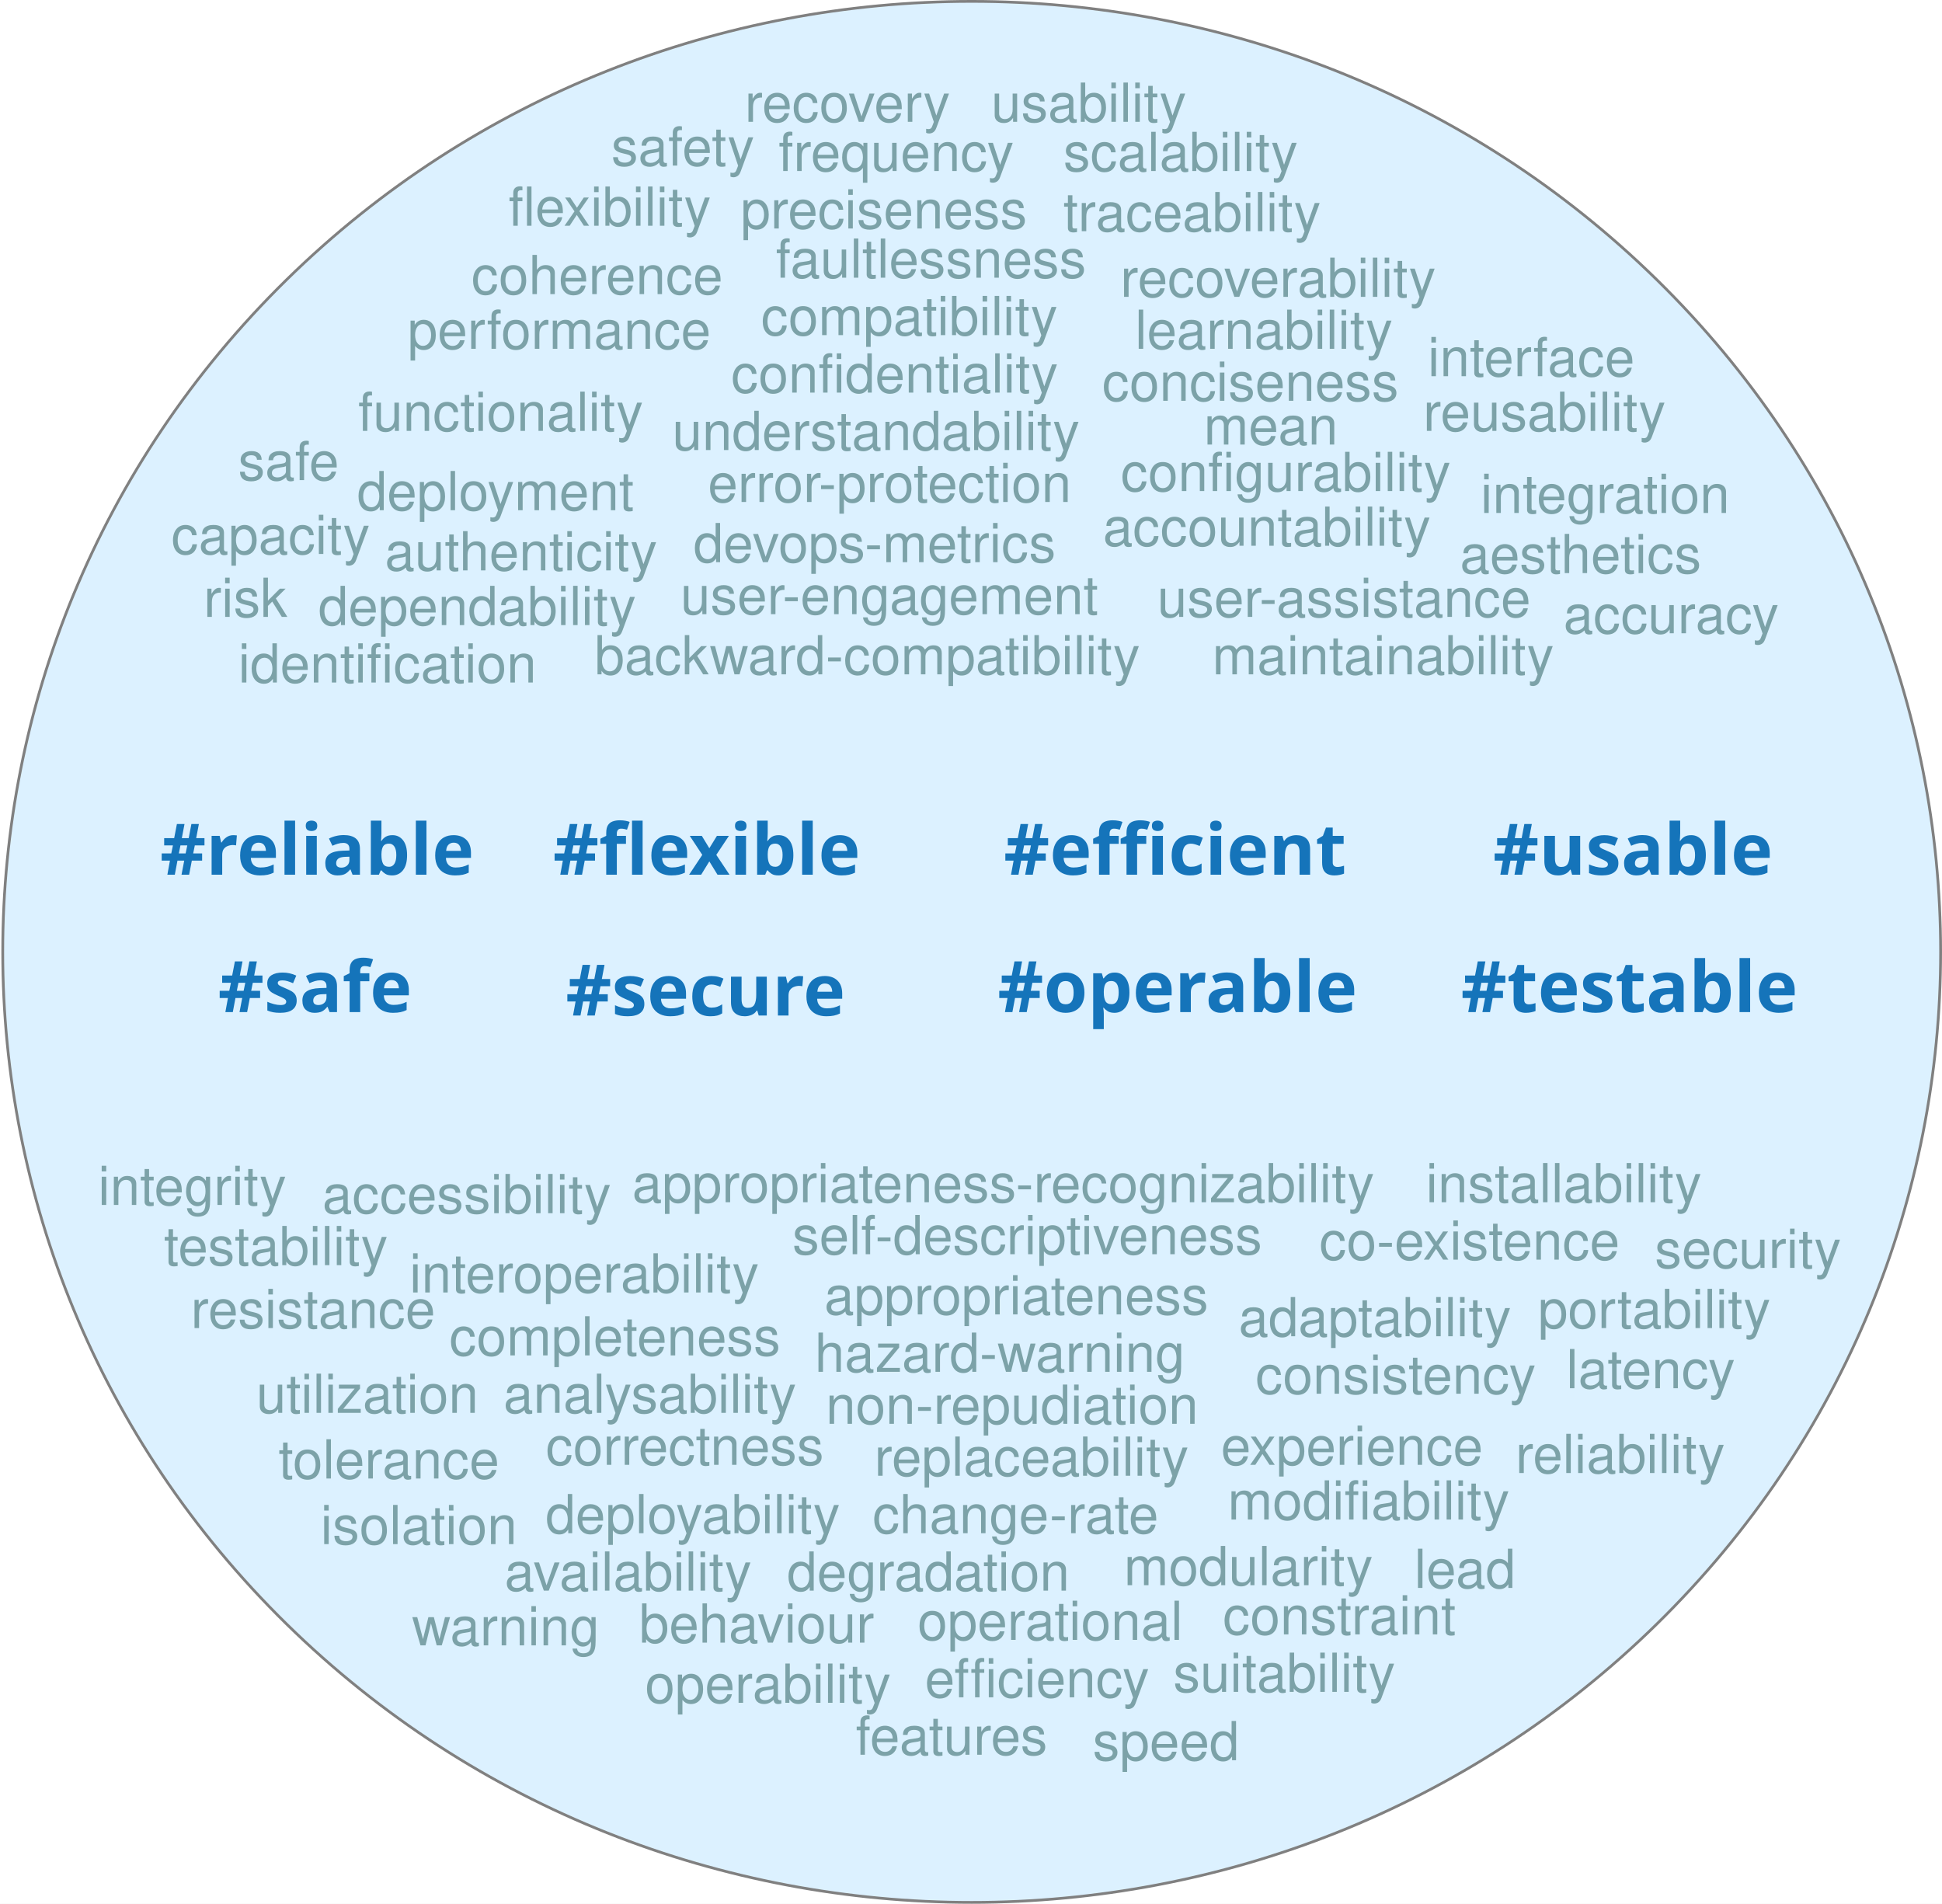
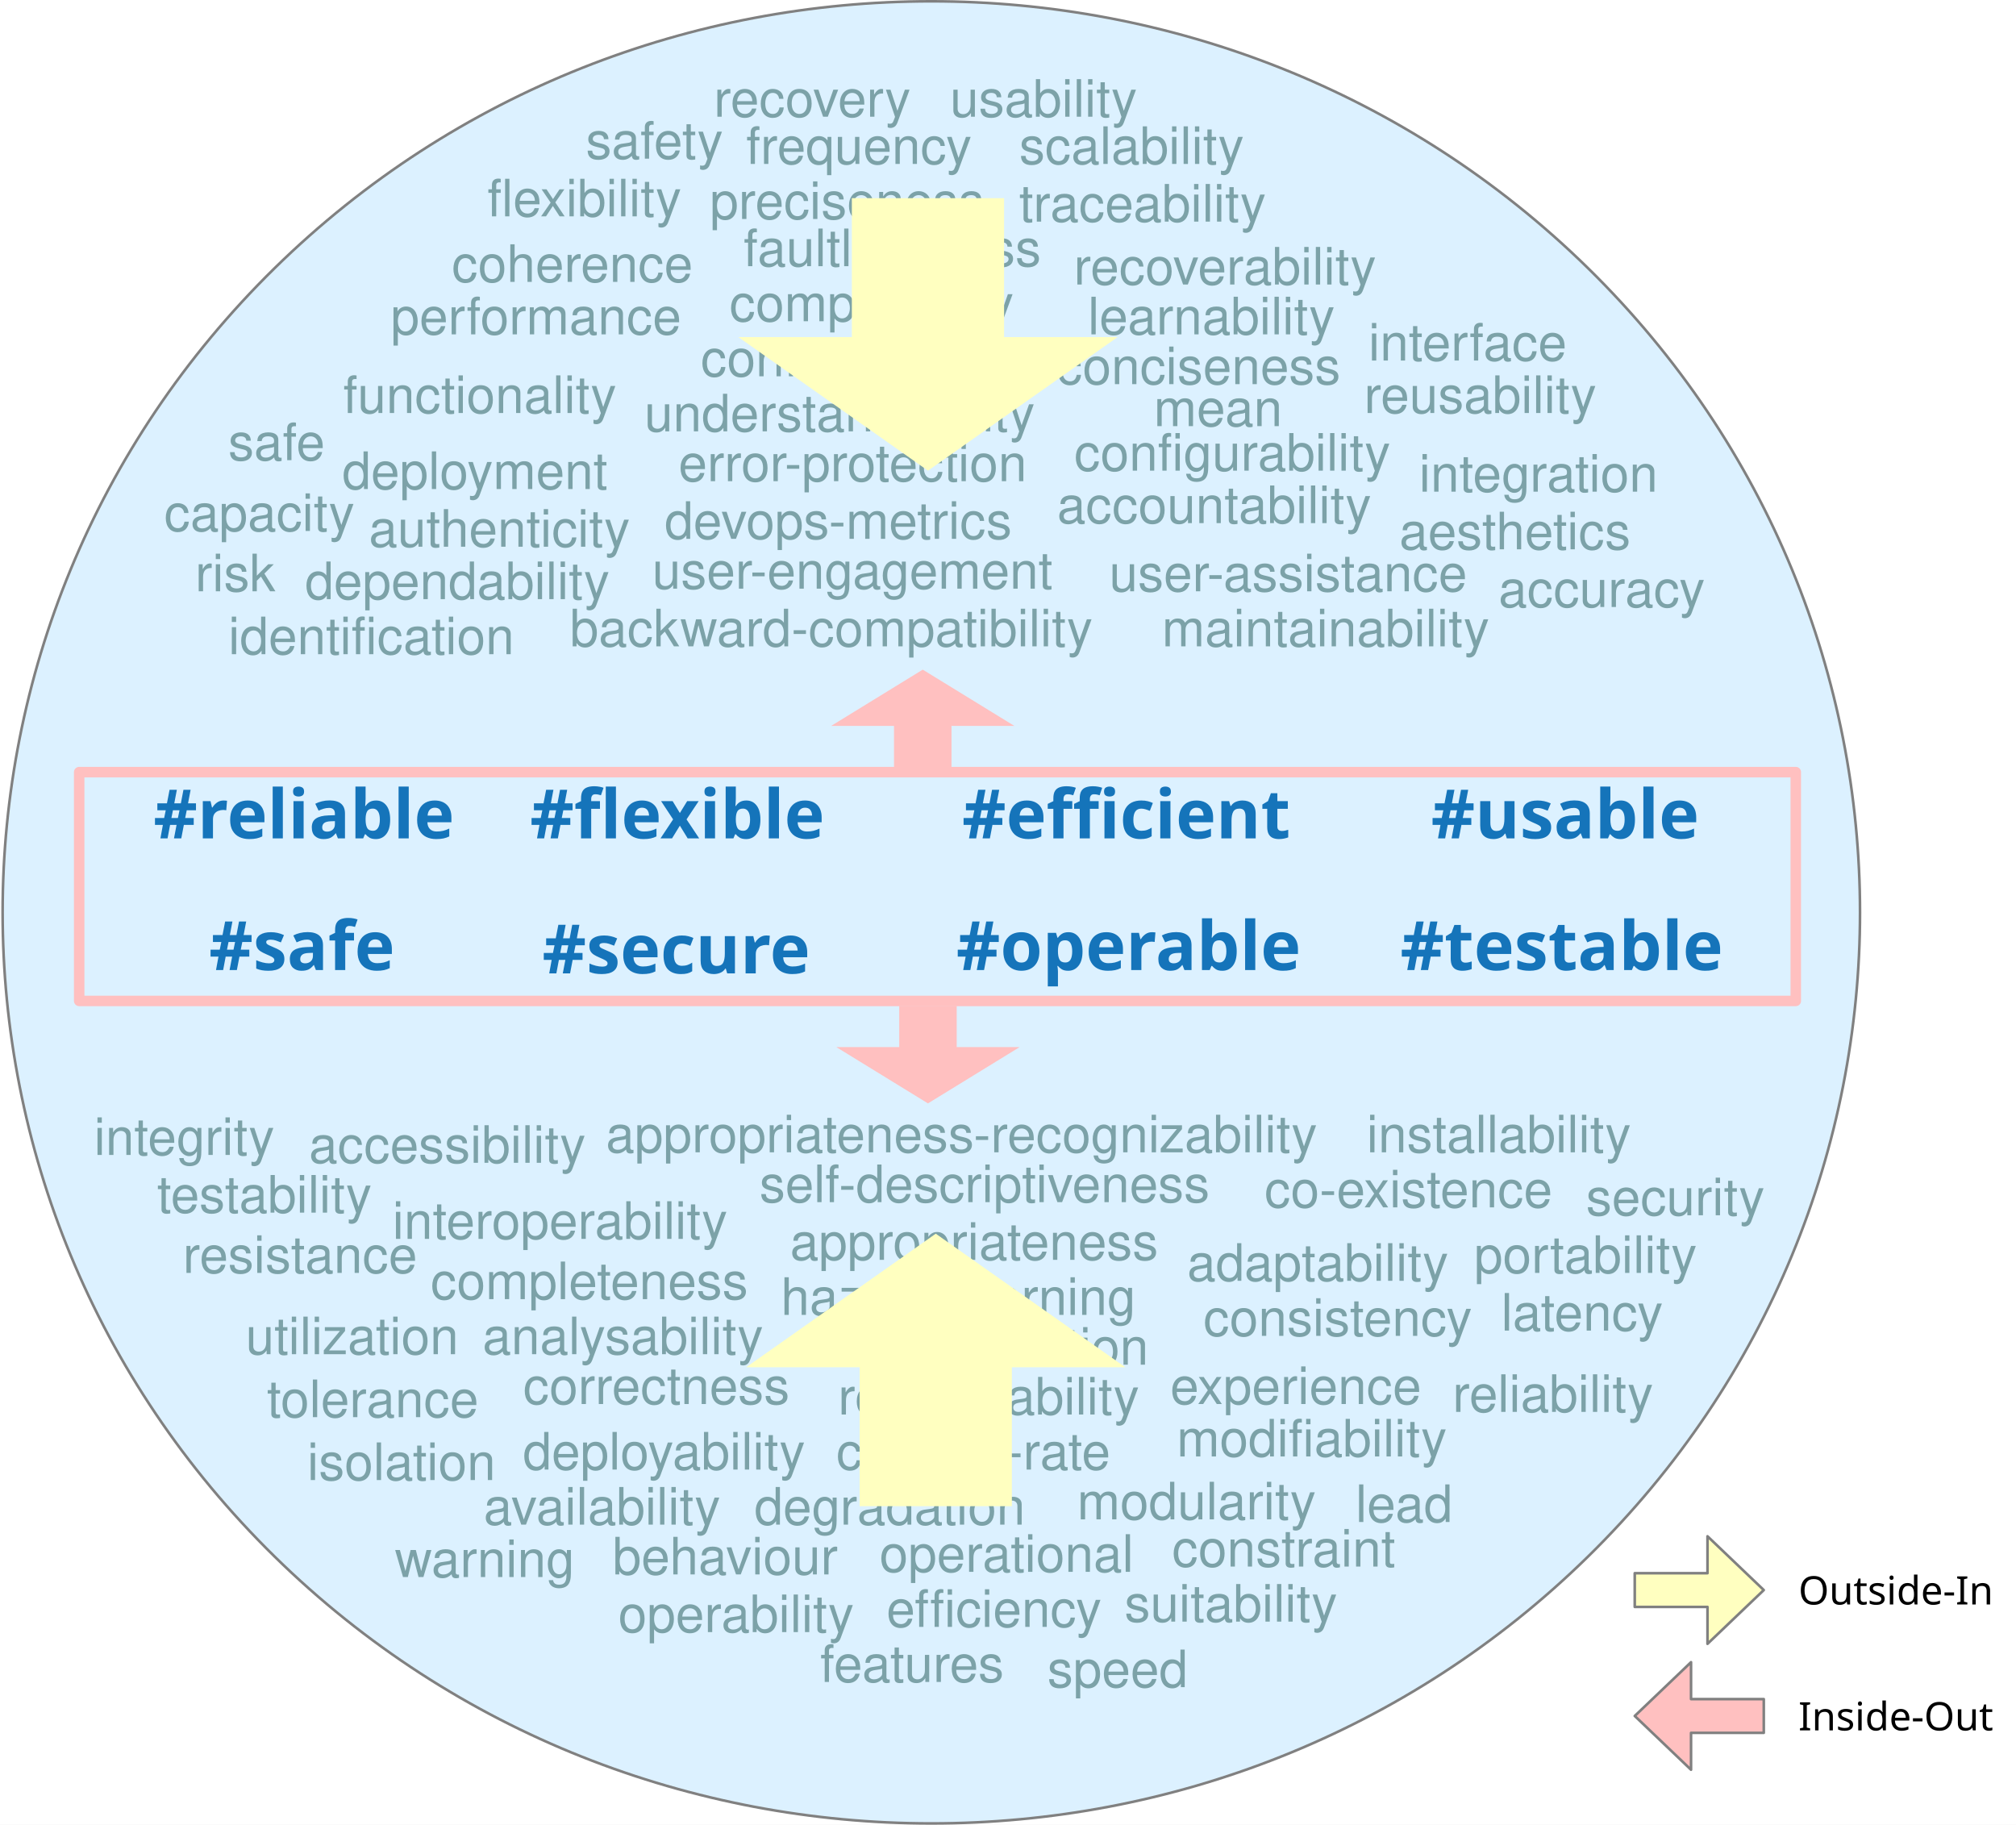
- <svg xmlns="http://www.w3.org/2000/svg" version="1.1" viewBox="-36 -2 710 696" width="710" height="696">
+ <svg xmlns="http://www.w3.org/2000/svg" version="1.1" viewBox="-36 -2 769 696" width="769" height="696">
  <defs />
-   <g id="overview" stroke-opacity="1" fill="none" fill-opacity="1" stroke-dasharray="none" stroke="none">
-     <rect fill="white" x="-36" y="-2" width="710" height="696" />
-     <g id="overview_Layer_1">
+   <g id="out-in-in-out" stroke-opacity="1" fill="none" fill-opacity="1" stroke-dasharray="none" stroke="none">
+     <rect fill="white" x="-36" y="-2" width="769" height="696" />
+     <g id="out-in-in-out_Layer_1">
      <g id="Graphic_165">
        <path d="M 569.742 100.281 C 708.086 235.988 708.086 456.012 569.742 591.719 C 431.399 727.427 207.101 727.427 68.758 591.719 C -69.586 456.012 -69.586 235.988 68.758 100.281 C 207.101 -35.427 431.399 -35.427 569.742 100.281" fill="#dcf1ff" />
        <path d="M 569.742 100.281 C 708.086 235.988 708.086 456.012 569.742 591.719 C 431.399 727.427 207.101 727.427 68.758 591.719 C -69.586 456.012 -69.586 235.988 68.758 100.281 C 207.101 -35.427 431.399 -35.427 569.742 100.281" stroke="gray" stroke-linecap="round" stroke-linejoin="round" stroke-width="1" />
      </g>
      <g id="Graphic_2">
        <rect x="-192" y="-173" width="1" height="1" fill="#f7f7f7" />
      </g>
      <g id="Group_3">
        <g id="Graphic_4">
-           <text transform="translate(195.11 394.5252)" fill="#7ca2a8">
+           <text transform="translate(195.1131 394.5252)" fill="#7ca2a8">
            <tspan font-family="Helvetica" font-size="19.676" fill="#7ca2a8" x="0" y="43">appropriateness-recognizability</tspan>
          </text>
        </g>
      </g>
      <g id="Group_5">
        <g id="Graphic_6">
-           <text transform="translate(181.39 201.5252)" fill="#7ca2a8">
+           <text transform="translate(181.3922 201.5252)" fill="#7ca2a8">
            <tspan font-family="Helvetica" font-size="19.676" fill="#7ca2a8" x="0" y="43">backward-compatibility</tspan>
          </text>
        </g>
      </g>
      <g id="Group_7">
        <g id="Graphic_8">
-           <text transform="translate(253.7 413.5252)" fill="#7ca2a8">
+           <text transform="translate(253.702 413.5252)" fill="#7ca2a8">
            <tspan font-family="Helvetica" font-size="19.676" fill="#7ca2a8" x="0" y="43">self-descriptiveness</tspan>
          </text>
        </g>
      </g>
      <g id="Group_9">
        <g id="Graphic_10">
-           <text transform="translate(212.78 179.5252)" fill="#7ca2a8">
+           <text transform="translate(212.7817 179.5252)" fill="#7ca2a8">
            <tspan font-family="Helvetica" font-size="19.676" fill="#7ca2a8" x="0" y="43">user-engagement</tspan>
          </text>
        </g>
      </g>
      <g id="Group_11">
        <g id="Graphic_12">
-           <text transform="translate(265.36 435.5252)" fill="#7ca2a8">
+           <text transform="translate(265.3616 435.5252)" fill="#7ca2a8">
            <tspan font-family="Helvetica" font-size="19.676" fill="#7ca2a8" x="0" y="43">appropriateness</tspan>
          </text>
        </g>
      </g>
      <g id="Group_13">
        <g id="Graphic_14">
-           <text transform="translate(217.53 160.5252)" fill="#7ca2a8">
+           <text transform="translate(217.5315 160.5252)" fill="#7ca2a8">
            <tspan font-family="Helvetica" font-size="19.676" fill="#7ca2a8" x="0" y="43">devops-metrics</tspan>
          </text>
        </g>
      </g>
      <g id="Group_15">
        <g id="Graphic_16">
-           <text transform="translate(222.82 138.5252)" fill="#7ca2a8">
+           <text transform="translate(222.8215 138.5252)" fill="#7ca2a8">
            <tspan font-family="Helvetica" font-size="19.676" fill="#7ca2a8" x="0" y="43">error-protection</tspan>
          </text>
        </g>
      </g>
      <g id="Group_17">
        <g id="Graphic_18">
-           <text transform="translate(261.86 456.5252)" fill="#7ca2a8">
+           <text transform="translate(261.8615 456.5252)" fill="#7ca2a8">
            <tspan font-family="Helvetica" font-size="19.676" fill="#7ca2a8" x="0" y="43">hazard-warning</tspan>
          </text>
        </g>
      </g>
      <g id="Group_19">
        <g id="Graphic_20">
-           <text transform="translate(265.92 475.5252)" fill="#7ca2a8">
+           <text transform="translate(265.9215 475.5252)" fill="#7ca2a8">
            <tspan font-family="Helvetica" font-size="19.676" fill="#7ca2a8" x="0" y="43">non-repudiation</tspan>
          </text>
        </g>
      </g>
      <g id="Group_21">
        <g id="Graphic_22">
-           <text transform="translate(209.78 119.5252)" fill="#7ca2a8">
+           <text transform="translate(209.7817 119.5252)" fill="#7ca2a8">
            <tspan font-family="Helvetica" font-size="19.676" fill="#7ca2a8" x="0" y="43">understandability</tspan>
          </text>
        </g>
      </g>
      <g id="Group_23">
        <g id="Graphic_24">
-           <text transform="translate(387.1 180.5252)" fill="#7ca2a8">
+           <text transform="translate(387.1016 180.5252)" fill="#7ca2a8">
            <tspan font-family="Helvetica" font-size="19.676" fill="#7ca2a8" x="0" y="43">user-assistance</tspan>
          </text>
        </g>
      </g>
      <g id="Group_25">
        <g id="Graphic_26">
-           <text transform="translate(367.23 154.5252)" fill="#7ca2a8">
+           <text transform="translate(367.2313 154.5252)" fill="#7ca2a8">
            <tspan font-family="Helvetica" font-size="19.676" fill="#7ca2a8" x="0" y="43">accountability</tspan>
          </text>
        </g>
      </g>
      <g id="Group_27">
        <g id="Graphic_28">
-           <text transform="translate(113.73 427.5252)" fill="#7ca2a8">
+           <text transform="translate(113.7314 427.5252)" fill="#7ca2a8">
            <tspan font-family="Helvetica" font-size="19.676" fill="#7ca2a8" x="0" y="43">interoperability</tspan>
          </text>
        </g>
      </g>
      <g id="Group_29">
        <g id="Graphic_30">
-           <text transform="translate(407.2 201.5252)" fill="#7ca2a8">
+           <text transform="translate(407.2014 201.5252)" fill="#7ca2a8">
            <tspan font-family="Helvetica" font-size="19.676" fill="#7ca2a8" x="0" y="43">maintainability</tspan>
          </text>
        </g>
      </g>
      <g id="Group_31">
        <g id="Graphic_32">
-           <text transform="translate(283.67 494.5252)" fill="#7ca2a8">
+           <text transform="translate(283.6713 494.5252)" fill="#7ca2a8">
            <tspan font-family="Helvetica" font-size="19.676" fill="#7ca2a8" x="0" y="43">replaceability</tspan>
          </text>
        </g>
      </g>
      <g id="Group_33">
        <g id="Graphic_34">
-           <text transform="translate(128.28 450.5252)" fill="#7ca2a8">
+           <text transform="translate(128.2814 450.5252)" fill="#7ca2a8">
            <tspan font-family="Helvetica" font-size="19.676" fill="#7ca2a8" x="0" y="43">completeness</tspan>
          </text>
        </g>
      </g>
      <g id="Group_35">
        <g id="Graphic_36">
-           <text transform="translate(231.32 98.5252)" fill="#7ca2a8">
+           <text transform="translate(231.3213 98.5252)" fill="#7ca2a8">
            <tspan font-family="Helvetica" font-size="19.676" fill="#7ca2a8" x="0" y="43">confidentiality</tspan>
          </text>
        </g>
      </g>
      <g id="Group_37">
        <g id="Graphic_38">
-           <text transform="translate(373.77 134.5252)" fill="#7ca2a8">
+           <text transform="translate(373.7713 134.5252)" fill="#7ca2a8">
            <tspan font-family="Helvetica" font-size="19.676" fill="#7ca2a8" x="0" y="43">configurability</tspan>
          </text>
        </g>
      </g>
      <g id="Group_39">
        <g id="Graphic_40">
-           <text transform="translate(80.38 183.5252)" fill="#7ca2a8">
+           <text transform="translate(80.38131 183.5252)" fill="#7ca2a8">
            <tspan font-family="Helvetica" font-size="19.676" fill="#7ca2a8" x="0" y="43">dependability</tspan>
          </text>
        </g>
      </g>
      <g id="Group_41">
        <g id="Graphic_42">
-           <text transform="translate(81.85 398.5252)" fill="#7ca2a8">
+           <text transform="translate(81.85118 398.5252)" fill="#7ca2a8">
            <tspan font-family="Helvetica" font-size="19.676" fill="#7ca2a8" x="0" y="43">accessibility</tspan>
          </text>
        </g>
      </g>
      <g id="Group_43">
        <g id="Graphic_44">
-           <text transform="translate(416.84 443.5252)" fill="#7ca2a8">
+           <text transform="translate(416.8411 443.5252)" fill="#7ca2a8">
            <tspan font-family="Helvetica" font-size="19.676" fill="#7ca2a8" x="0" y="43">adaptability</tspan>
          </text>
        </g>
      </g>
      <g id="Group_45">
        <g id="Graphic_46">
-           <text transform="translate(148.05 471.5252)" fill="#7ca2a8">
+           <text transform="translate(148.0512 471.5252)" fill="#7ca2a8">
            <tspan font-family="Helvetica" font-size="19.676" fill="#7ca2a8" x="0" y="43">analysability</tspan>
          </text>
        </g>
      </g>
      <g id="Group_47">
        <g id="Graphic_48">
-           <text transform="translate(104.69 163.5252)" fill="#7ca2a8">
+           <text transform="translate(104.6911 163.5252)" fill="#7ca2a8">
            <tspan font-family="Helvetica" font-size="19.676" fill="#7ca2a8" x="0" y="43">authenticity</tspan>
          </text>
        </g>
      </g>
      <g id="Group_49">
        <g id="Graphic_50">
-           <text transform="translate(283.02 515.5252)" fill="#7ca2a8">
+           <text transform="translate(283.0212 515.5252)" fill="#7ca2a8">
            <tspan font-family="Helvetica" font-size="19.676" fill="#7ca2a8" x="0" y="43">change-rate</tspan>
          </text>
        </g>
      </g>
      <g id="Group_51">
        <g id="Graphic_52">
-           <text transform="translate(446.36 415.5252)" fill="#7ca2a8">
+           <text transform="translate(446.3612 415.5252)" fill="#7ca2a8">
            <tspan font-family="Helvetica" font-size="19.676" fill="#7ca2a8" x="0" y="43">co-existence</tspan>
          </text>
        </g>
      </g>
      <g id="Group_53">
        <g id="Graphic_54">
-           <text transform="translate(242.26 77.5252)" fill="#7ca2a8">
+           <text transform="translate(242.2612 77.5252)" fill="#7ca2a8">
            <tspan font-family="Helvetica" font-size="19.676" fill="#7ca2a8" x="0" y="43">compatibility</tspan>
          </text>
        </g>
      </g>
      <g id="Group_55">
        <g id="Graphic_56">
-           <text transform="translate(366.97 101.5252)" fill="#7ca2a8">
+           <text transform="translate(366.9712 101.5252)" fill="#7ca2a8">
            <tspan font-family="Helvetica" font-size="19.676" fill="#7ca2a8" x="0" y="43">conciseness</tspan>
          </text>
        </g>
      </g>
      <g id="Group_57">
        <g id="Graphic_58">
-           <text transform="translate(423.04 464.5252)" fill="#7ca2a8">
+           <text transform="translate(423.0412 464.5252)" fill="#7ca2a8">
            <tspan font-family="Helvetica" font-size="19.676" fill="#7ca2a8" x="0" y="43">consistency</tspan>
          </text>
        </g>
      </g>
      <g id="Group_59">
        <g id="Graphic_60">
-           <text transform="translate(163.56 490.5252)" fill="#7ca2a8">
+           <text transform="translate(163.5611 490.5252)" fill="#7ca2a8">
            <tspan font-family="Helvetica" font-size="19.676" fill="#7ca2a8" x="0" y="43">correctness</tspan>
          </text>
        </g>
      </g>
      <g id="Group_61">
        <g id="Graphic_62">
-           <text transform="translate(251.76 536.5252)" fill="#7ca2a8">
+           <text transform="translate(251.7612 536.5252)" fill="#7ca2a8">
            <tspan font-family="Helvetica" font-size="19.676" fill="#7ca2a8" x="0" y="43">degradation</tspan>
          </text>
        </g>
      </g>
      <g id="Group_63">
        <g id="Graphic_64">
-           <text transform="translate(163.47 515.5252)" fill="#7ca2a8">
+           <text transform="translate(163.4712 515.5252)" fill="#7ca2a8">
            <tspan font-family="Helvetica" font-size="19.676" fill="#7ca2a8" x="0" y="43">deployability</tspan>
          </text>
        </g>
      </g>
      <g id="Group_65">
        <g id="Graphic_66">
-           <text transform="translate(94.56 141.5252)" fill="#7ca2a8">
+           <text transform="translate(94.56114 141.5252)" fill="#7ca2a8">
            <tspan font-family="Helvetica" font-size="19.676" fill="#7ca2a8" x="0" y="43">deployment</tspan>
          </text>
        </g>
      </g>
      <g id="Group_67">
        <g id="Graphic_68">
-           <text transform="translate(410.38 490.5252)" fill="#7ca2a8">
+           <text transform="translate(410.3811 490.5252)" fill="#7ca2a8">
            <tspan font-family="Helvetica" font-size="19.676" fill="#7ca2a8" x="0" y="43">experience</tspan>
          </text>
        </g>
      </g>
      <g id="Group_69">
        <g id="Graphic_70">
-           <text transform="translate(247.63 56.5252)" fill="#7ca2a8">
+           <text transform="translate(247.6313 56.5252)" fill="#7ca2a8">
            <tspan font-family="Helvetica" font-size="19.676" fill="#7ca2a8" x="0" y="43">faultlessness</tspan>
          </text>
        </g>
      </g>
      <g id="Group_71">
        <g id="Graphic_72">
-           <text transform="translate(94.93 112.5252)" fill="#7ca2a8">
+           <text transform="translate(94.93117 112.5252)" fill="#7ca2a8">
            <tspan font-family="Helvetica" font-size="19.676" fill="#7ca2a8" x="0" y="43">functionality</tspan>
          </text>
        </g>
      </g>
      <g id="Group_73">
        <g id="Graphic_74">
-           <text transform="translate(51.12 204.5252)" fill="#7ca2a8">
+           <text transform="translate(51.12123 204.5252)" fill="#7ca2a8">
            <tspan font-family="Helvetica" font-size="19.676" fill="#7ca2a8" x="0" y="43">identification</tspan>
          </text>
        </g>
      </g>
      <g id="Group_75">
        <g id="Graphic_76">
-           <text transform="translate(485.33 394.5252)" fill="#7ca2a8">
+           <text transform="translate(485.3311 394.5252)" fill="#7ca2a8">
            <tspan font-family="Helvetica" font-size="19.676" fill="#7ca2a8" x="0" y="43">installability</tspan>
          </text>
        </g>
      </g>
      <g id="Group_77">
        <g id="Graphic_78">
-           <text transform="translate(378.97 82.5252)" fill="#7ca2a8">
+           <text transform="translate(378.9711 82.5252)" fill="#7ca2a8">
            <tspan font-family="Helvetica" font-size="19.676" fill="#7ca2a8" x="0" y="43">learnability</tspan>
          </text>
        </g>
      </g>
      <g id="Group_79">
        <g id="Graphic_80">
-           <text transform="translate(412.86 510.5252)" fill="#7ca2a8">
+           <text transform="translate(412.8612 510.5252)" fill="#7ca2a8">
            <tspan font-family="Helvetica" font-size="19.676" fill="#7ca2a8" x="0" y="43">modifiability</tspan>
          </text>
        </g>
      </g>
      <g id="Group_81">
        <g id="Graphic_82">
-           <text transform="translate(374.88 534.5252)" fill="#7ca2a8">
+           <text transform="translate(374.881 534.5252)" fill="#7ca2a8">
            <tspan font-family="Helvetica" font-size="19.676" fill="#7ca2a8" x="0" y="43">modularity</tspan>
          </text>
        </g>
      </g>
      <g id="Group_83">
        <g id="Graphic_84">
-           <text transform="translate(299.48 554.5252)" fill="#7ca2a8">
+           <text transform="translate(299.4811 554.5252)" fill="#7ca2a8">
            <tspan font-family="Helvetica" font-size="19.676" fill="#7ca2a8" x="0" y="43">operational</tspan>
          </text>
        </g>
      </g>
      <g id="Group_85">
        <g id="Graphic_86">
-           <text transform="translate(113.04 82.5252)" fill="#7ca2a8">
+           <text transform="translate(113.0412 82.5252)" fill="#7ca2a8">
            <tspan font-family="Helvetica" font-size="19.676" fill="#7ca2a8" x="0" y="43">performance</tspan>
          </text>
        </g>
      </g>
      <g id="Group_87">
        <g id="Graphic_88">
-           <text transform="translate(234.77 38.5252)" fill="#7ca2a8">
+           <text transform="translate(234.7712 38.5252)" fill="#7ca2a8">
            <tspan font-family="Helvetica" font-size="19.676" fill="#7ca2a8" x="0" y="43">preciseness</tspan>
          </text>
        </g>
      </g>
      <g id="Group_89">
        <g id="Graphic_90">
-           <text transform="translate(373.6 63.5252)" fill="#7ca2a8">
+           <text transform="translate(373.6013 63.5252)" fill="#7ca2a8">
            <tspan font-family="Helvetica" font-size="19.676" fill="#7ca2a8" x="0" y="43">recoverability</tspan>
          </text>
        </g>
      </g>
      <g id="Group_91">
        <g id="Graphic_92">
-           <text transform="translate(352.76 39.5252)" fill="#7ca2a8">
+           <text transform="translate(352.7611 39.5252)" fill="#7ca2a8">
            <tspan font-family="Helvetica" font-size="19.676" fill="#7ca2a8" x="0" y="43">traceability</tspan>
          </text>
        </g>
      </g>
      <g id="Group_93">
        <g id="Graphic_94">
-           <text transform="translate(497.76 164.5252)" fill="#7ca2a8">
+           <text transform="translate(497.761 164.5252)" fill="#7ca2a8">
            <tspan font-family="Helvetica" font-size="19.676" fill="#7ca2a8" x="0" y="43">aesthetics</tspan>
          </text>
        </g>
      </g>
      <g id="Group_95">
        <g id="Graphic_96">
-           <text transform="translate(148.47 536.5252)" fill="#7ca2a8">
+           <text transform="translate(148.471 536.5252)" fill="#7ca2a8">
            <tspan font-family="Helvetica" font-size="19.676" fill="#7ca2a8" x="0" y="43">availability</tspan>
          </text>
        </g>
      </g>
      <g id="Group_97">
        <g id="Graphic_98">
-           <text transform="translate(197.68 555.5252)" fill="#7ca2a8">
+           <text transform="translate(197.681 555.5252)" fill="#7ca2a8">
            <tspan font-family="Helvetica" font-size="19.676" fill="#7ca2a8" x="0" y="43">behaviour</tspan>
          </text>
        </g>
      </g>
      <g id="Group_99">
        <g id="Graphic_100">
-           <text transform="translate(136.35 62.5252)" fill="#7ca2a8">
+           <text transform="translate(136.351 62.5252)" fill="#7ca2a8">
            <tspan font-family="Helvetica" font-size="19.676" fill="#7ca2a8" x="0" y="43">coherence</tspan>
          </text>
        </g>
      </g>
      <g id="Group_101">
        <g id="Graphic_102">
-           <text transform="translate(302.14 575.5252)" fill="#7ca2a8">
+           <text transform="translate(302.1409 575.5252)" fill="#7ca2a8">
            <tspan font-family="Helvetica" font-size="19.676" fill="#7ca2a8" x="0" y="43">efficiency</tspan>
          </text>
        </g>
      </g>
      <g id="Group_103">
        <g id="Graphic_104">
-           <text transform="translate(248.61 17.5252)" fill="#7ca2a8">
+           <text transform="translate(248.611 17.5252)" fill="#7ca2a8">
            <tspan font-family="Helvetica" font-size="19.676" fill="#7ca2a8" x="0" y="43">frequency</tspan>
          </text>
        </g>
      </g>
      <g id="Group_105">
        <g id="Graphic_106">
-           <text transform="translate(505.32 142.5252)" fill="#7ca2a8">
+           <text transform="translate(505.321 142.5252)" fill="#7ca2a8">
            <tspan font-family="Helvetica" font-size="19.676" fill="#7ca2a8" x="0" y="43">integration</tspan>
          </text>
        </g>
      </g>
      <g id="Group_107">
        <g id="Graphic_108">
-           <text transform="translate(199.84 577.5252)" fill="#7ca2a8">
+           <text transform="translate(199.841 577.5252)" fill="#7ca2a8">
            <tspan font-family="Helvetica" font-size="19.676" fill="#7ca2a8" x="0" y="43">operability</tspan>
          </text>
        </g>
      </g>
      <g id="Group_109">
        <g id="Graphic_110">
-           <text transform="translate(526.3 440.5252)" fill="#7ca2a8">
+           <text transform="translate(526.3009 440.5252)" fill="#7ca2a8">
            <tspan font-family="Helvetica" font-size="19.676" fill="#7ca2a8" x="0" y="43">portability</tspan>
          </text>
        </g>
      </g>
      <g id="Group_111">
        <g id="Graphic_112">
-           <text transform="translate(33.76 440.5252)" fill="#7ca2a8">
+           <text transform="translate(33.76101 440.5252)" fill="#7ca2a8">
            <tspan font-family="Helvetica" font-size="19.676" fill="#7ca2a8" x="0" y="43">resistance</tspan>
          </text>
        </g>
      </g>
      <g id="Group_113">
        <g id="Graphic_114">
-           <text transform="translate(484.31 112.5252)" fill="#7ca2a8">
+           <text transform="translate(484.311 112.5252)" fill="#7ca2a8">
            <tspan font-family="Helvetica" font-size="19.676" fill="#7ca2a8" x="0" y="43">reusability</tspan>
          </text>
        </g>
      </g>
      <g id="Group_115">
        <g id="Graphic_116">
-           <text transform="translate(23.94 417.5252)" fill="#7ca2a8">
+           <text transform="translate(23.94092 417.5252)" fill="#7ca2a8">
            <tspan font-family="Helvetica" font-size="19.676" fill="#7ca2a8" x="0" y="43">testability</tspan>
          </text>
        </g>
      </g>
      <g id="Group_117">
        <g id="Graphic_118">
-           <text transform="translate(65.83 495.5252)" fill="#7ca2a8">
+           <text transform="translate(65.83091 495.5252)" fill="#7ca2a8">
            <tspan font-family="Helvetica" font-size="19.676" fill="#7ca2a8" x="0" y="43">tolerance</tspan>
          </text>
        </g>
      </g>
      <g id="Group_119">
        <g id="Graphic_120">
-           <text transform="translate(57.7 471.5252)" fill="#7ca2a8">
+           <text transform="translate(57.70092 471.5252)" fill="#7ca2a8">
            <tspan font-family="Helvetica" font-size="19.676" fill="#7ca2a8" x="0" y="43">utilization</tspan>
          </text>
        </g>
      </g>
      <g id="Group_121">
        <g id="Graphic_122">
-           <text transform="translate(535.6 186.5252)" fill="#7ca2a8">
+           <text transform="translate(535.6009 186.5252)" fill="#7ca2a8">
            <tspan font-family="Helvetica" font-size="19.676" fill="#7ca2a8" x="0" y="43">accuracy</tspan>
          </text>
        </g>
      </g>
      <g id="Group_123">
        <g id="Graphic_124">
-           <text transform="translate(411.09 552.5252)" fill="#7ca2a8">
+           <text transform="translate(411.091 552.5252)" fill="#7ca2a8">
            <tspan font-family="Helvetica" font-size="19.676" fill="#7ca2a8" x="0" y="43">constraint</tspan>
          </text>
        </g>
      </g>
      <g id="Group_125">
        <g id="Graphic_126">
-           <text transform="translate(149.92 37.5252)" fill="#7ca2a8">
+           <text transform="translate(149.9208 37.5252)" fill="#7ca2a8">
            <tspan font-family="Helvetica" font-size="19.676" fill="#7ca2a8" x="0" y="43">flexibility</tspan>
          </text>
        </g>
      </g>
      <g id="Group_127">
        <g id="Graphic_128">
-           <text transform="translate(352.78 17.5252)" fill="#7ca2a8">
+           <text transform="translate(352.781 17.5252)" fill="#7ca2a8">
            <tspan font-family="Helvetica" font-size="19.676" fill="#7ca2a8" x="0" y="43">scalability</tspan>
          </text>
        </g>
      </g>
      <g id="Group_129">
        <g id="Graphic_130">
-           <text transform="translate(392.94 573.5252)" fill="#7ca2a8">
+           <text transform="translate(392.9409 573.5252)" fill="#7ca2a8">
            <tspan font-family="Helvetica" font-size="19.676" fill="#7ca2a8" x="0" y="43">suitability</tspan>
          </text>
        </g>
      </g>
      <g id="Group_131">
        <g id="Graphic_132">
-           <text transform="translate(26.63 157.5252)" fill="#7ca2a8">
+           <text transform="translate(26.63081 157.5252)" fill="#7ca2a8">
            <tspan font-family="Helvetica" font-size="19.676" fill="#7ca2a8" x="0" y="43">capacity</tspan>
          </text>
        </g>
      </g>
      <g id="Group_133">
        <g id="Graphic_134">
-           <text transform="translate(276.85 596.5252)" fill="#7ca2a8">
+           <text transform="translate(276.8508 596.5252)" fill="#7ca2a8">
            <tspan font-family="Helvetica" font-size="19.676" fill="#7ca2a8" x="0" y="43">features</tspan>
          </text>
        </g>
      </g>
      <g id="Group_135">
        <g id="Graphic_136">
-           <text transform="translate(-.1199981 395.5252)" fill="#7ca2a8">
+           <text transform="translate(-.1192224 395.5252)" fill="#7ca2a8">
            <tspan font-family="Helvetica" font-size="19.676" fill="#7ca2a8" x="0" y="43">integrity</tspan>
          </text>
        </g>
      </g>
      <g id="Group_137">
        <g id="Graphic_138">
-           <text transform="translate(486.02 92.5252)" fill="#7ca2a8">
+           <text transform="translate(486.0208 92.5252)" fill="#7ca2a8">
            <tspan font-family="Helvetica" font-size="19.676" fill="#7ca2a8" x="0" y="43">interface</tspan>
          </text>
        </g>
      </g>
      <g id="Group_139">
        <g id="Graphic_140">
-           <text transform="translate(81.22 519.5252)" fill="#7ca2a8">
+           <text transform="translate(81.22081 519.5252)" fill="#7ca2a8">
            <tspan font-family="Helvetica" font-size="19.676" fill="#7ca2a8" x="0" y="43">isolation</tspan>
          </text>
        </g>
      </g>
      <g id="Group_141">
        <g id="Graphic_142">
-           <text transform="translate(536.63 462.5252)" fill="#7ca2a8">
+           <text transform="translate(536.6307 462.5252)" fill="#7ca2a8">
            <tspan font-family="Helvetica" font-size="19.676" fill="#7ca2a8" x="0" y="43">latency</tspan>
          </text>
        </g>
      </g>
      <g id="Group_143">
        <g id="Graphic_144">
-           <text transform="translate(236.28 -.4748024)" fill="#7ca2a8">
+           <text transform="translate(236.2808 -.4748024)" fill="#7ca2a8">
            <tspan font-family="Helvetica" font-size="19.676" fill="#7ca2a8" x="0" y="43">recovery</tspan>
          </text>
        </g>
      </g>
      <g id="Group_145">
        <g id="Graphic_146">
-           <text transform="translate(518.08 493.5252)" fill="#7ca2a8">
+           <text transform="translate(518.0809 493.5252)" fill="#7ca2a8">
            <tspan font-family="Helvetica" font-size="19.676" fill="#7ca2a8" x="0" y="43">reliability</tspan>
          </text>
        </g>
      </g>
      <g id="Group_147">
        <g id="Graphic_148">
-           <text transform="translate(569 418.5252)" fill="#7ca2a8">
+           <text transform="translate(569.0008 418.5252)" fill="#7ca2a8">
            <tspan font-family="Helvetica" font-size="19.676" fill="#7ca2a8" x="0" y="43">security</tspan>
          </text>
        </g>
      </g>
      <g id="Group_149">
        <g id="Graphic_150">
-           <text transform="translate(326.38 -.4748024)" fill="#7ca2a8">
+           <text transform="translate(326.3808 -.4748024)" fill="#7ca2a8">
            <tspan font-family="Helvetica" font-size="19.676" fill="#7ca2a8" x="0" y="43">usability</tspan>
          </text>
        </g>
      </g>
      <g id="Group_151">
        <g id="Graphic_152">
-           <text transform="translate(114.62 556.5252)" fill="#7ca2a8">
+           <text transform="translate(114.6208 556.5252)" fill="#7ca2a8">
            <tspan font-family="Helvetica" font-size="19.676" fill="#7ca2a8" x="0" y="43">warning</tspan>
          </text>
        </g>
      </g>
      <g id="Group_153">
        <g id="Graphic_154">
-           <text transform="translate(404.09 117.5252)" fill="#7ca2a8">
+           <text transform="translate(404.0906 117.5252)" fill="#7ca2a8">
            <tspan font-family="Helvetica" font-size="19.676" fill="#7ca2a8" x="0" y="43">mean</tspan>
          </text>
        </g>
      </g>
      <g id="Group_155">
        <g id="Graphic_156">
-           <text transform="translate(187.48 15.5252)" fill="#7ca2a8">
+           <text transform="translate(187.4806 15.5252)" fill="#7ca2a8">
            <tspan font-family="Helvetica" font-size="19.676" fill="#7ca2a8" x="0" y="43">safety</tspan>
          </text>
        </g>
      </g>
      <g id="Group_157">
        <g id="Graphic_158">
-           <text transform="translate(363.51 598.5252)" fill="#7ca2a8">
+           <text transform="translate(363.5106 598.5252)" fill="#7ca2a8">
            <tspan font-family="Helvetica" font-size="19.676" fill="#7ca2a8" x="0" y="43">speed</tspan>
          </text>
        </g>
      </g>
      <g id="Group_159">
        <g id="Graphic_160">
-           <text transform="translate(481.07 535.5252)" fill="#7ca2a8">
+           <text transform="translate(481.0704 535.5252)" fill="#7ca2a8">
            <tspan font-family="Helvetica" font-size="19.676" fill="#7ca2a8" x="0" y="43">lead</tspan>
          </text>
        </g>
      </g>
      <g id="Group_161">
        <g id="Graphic_162">
-           <text transform="translate(38.44 180.5252)" fill="#7ca2a8">
+           <text transform="translate(38.44035 180.5252)" fill="#7ca2a8">
            <tspan font-family="Helvetica" font-size="19.676" fill="#7ca2a8" x="0" y="43">risk</tspan>
          </text>
        </g>
      </g>
      <g id="Group_163">
        <g id="Graphic_164">
-           <text transform="translate(51.06 130.5252)" fill="#7ca2a8">
+           <text transform="translate(51.06042 130.5252)" fill="#7ca2a8">
            <tspan font-family="Helvetica" font-size="19.676" fill="#7ca2a8" x="0" y="43">safe</tspan>
          </text>
        </g>
      </g>
      <g id="Graphic_179" />
      <g id="Group_180">
        <g id="Graphic_178">
          <text transform="translate(15.97878 291.7798)" fill="#1574ba">
            <tspan font-family="Mark Pro" font-weight="bold" font-size="26" fill="#1574ba" x="6.557" y="26">#reliable</tspan>
          </text>
        </g>
        <g id="Graphic_177">
          <text transform="translate(158.8678 291.7798)" fill="#1574ba">
            <tspan font-family="Mark Pro" font-weight="bold" font-size="26" fill="#1574ba" x="7.315" y="26">#flexible</tspan>
          </text>
        </g>
        <g id="Graphic_176">
          <text transform="translate(320.7749 291.7798)" fill="#1574ba">
            <tspan font-family="Mark Pro" font-weight="bold" font-size="26" fill="#1574ba" x="10.205" y="26">#efficient</tspan>
          </text>
        </g>
        <g id="Graphic_175">
          <text transform="translate(325.0292 342.0111)" fill="#1574ba">
            <tspan font-family="Mark Pro" font-weight="bold" font-size="26" fill="#1574ba" x="3.727" y="26">#operable</tspan>
          </text>
        </g>
        <g id="Graphic_174">
          <text transform="translate(23.54082 342.0111)" fill="#1574ba">
            <tspan font-family="Mark Pro" font-weight="bold" font-size="26" fill="#1574ba" x="20.2" y="26">#safe</tspan>
          </text>
        </g>
        <g id="Graphic_173">
          <text transform="translate(164.1961 343.2706)" fill="#1574ba">
            <tspan font-family="Mark Pro" font-weight="bold" font-size="26" fill="#1574ba" x="6.647" y="26">#secure</tspan>
          </text>
        </g>
        <g id="Graphic_172">
          <text transform="translate(491.8877 342.0111)" fill="#1574ba">
            <tspan font-family="Mark Pro" font-weight="bold" font-size="26" fill="#1574ba" x="6.249" y="26">#testable</tspan>
          </text>
        </g>
        <g id="Graphic_171">
          <text transform="translate(503.2416 291.7798)" fill="#1574ba">
            <tspan font-family="Mark Pro" font-weight="bold" font-size="26" fill="#1574ba" x="6.628" y="26">#usable</tspan>
          </text>
        </g>
      </g>
+       <g id="Graphic_182">
+         <path d="M 587.572 610.923 L 587.572 598.052 L 615.322 598.052 L 615.322 583.975 L 636.792 604.487 L 615.322 625 L 615.322 610.923 Z" fill="#ffffc0" />
+         <path d="M 587.572 610.923 L 587.572 598.052 L 615.322 598.052 L 615.322 583.975 L 636.792 604.487 L 615.322 625 L 615.322 610.923 Z" stroke="gray" stroke-linecap="round" stroke-linejoin="round" stroke-width="1" />
+       </g>
+       <g id="Graphic_183">
+         <path d="M 349.974 572.493 L 291.906 572.493 L 291.906 519.507 L 248.61 519.507 L 320.94 468.558 L 393.27 519.507 L 349.974 519.507 Z" fill="#ffffc0" />
+       </g>
+       <g id="Graphic_184">
+         <path d="M 326.947 290.613 L 305.015 290.613 L 305.015 274.882 L 281.029 274.882 L 315.981 253.412 L 350.932 274.882 L 326.947 274.882 Z" fill="#ffc0c0" />
+       </g>
+       <g id="Graphic_185">
+         <rect x="-5.792" y="292.5" width="654.792" height="87.275" stroke="#ffc0c0" stroke-linecap="round" stroke-linejoin="round" stroke-width="4" />
+       </g>
+       <g id="Graphic_186">
+         <path d="M 307.006 381.662 L 328.937 381.662 L 328.937 397.393 L 352.923 397.393 L 317.971 418.863 L 283.02 397.393 L 307.006 397.393 Z" fill="#ffc0c0" />
+       </g>
+       <g id="Graphic_188">
+         <text transform="translate(650 594.9874)" fill="black">
+           <tspan font-family="Mark Pro" font-size="15" fill="black" x="66080474e-20" y="15">Outside-In</tspan>
+         </text>
+       </g>
+       <g id="Graphic_189">
+         <path d="M 636.792 658.948 L 636.792 646.077 L 609.041 646.077 L 609.041 632 L 587.572 652.513 L 609.041 673.025 L 609.041 658.948 Z" fill="#ffc0c0" />
+         <path d="M 636.792 658.948 L 636.792 646.077 L 609.041 646.077 L 609.041 632 L 587.572 652.513 L 609.041 673.025 L 609.041 658.948 Z" stroke="gray" stroke-linecap="round" stroke-linejoin="round" stroke-width="1" />
+       </g>
+       <g id="Graphic_190">
+         <text transform="translate(650 643.0126)" fill="black">
+           <tspan font-family="Mark Pro" font-size="15" fill="black" x="6536993e-19" y="15">Inside-Out</tspan>
+         </text>
+       </g>
+       <g id="Graphic_191">
+         <path d="M 288.937 73.59 L 347.006 73.59 L 347.006 126.575 L 390.301 126.575 L 317.971 177.525 L 245.641 126.575 L 288.937 126.575 Z" fill="#ffffc0" />
+       </g>
    </g>
  </g>
</svg>
